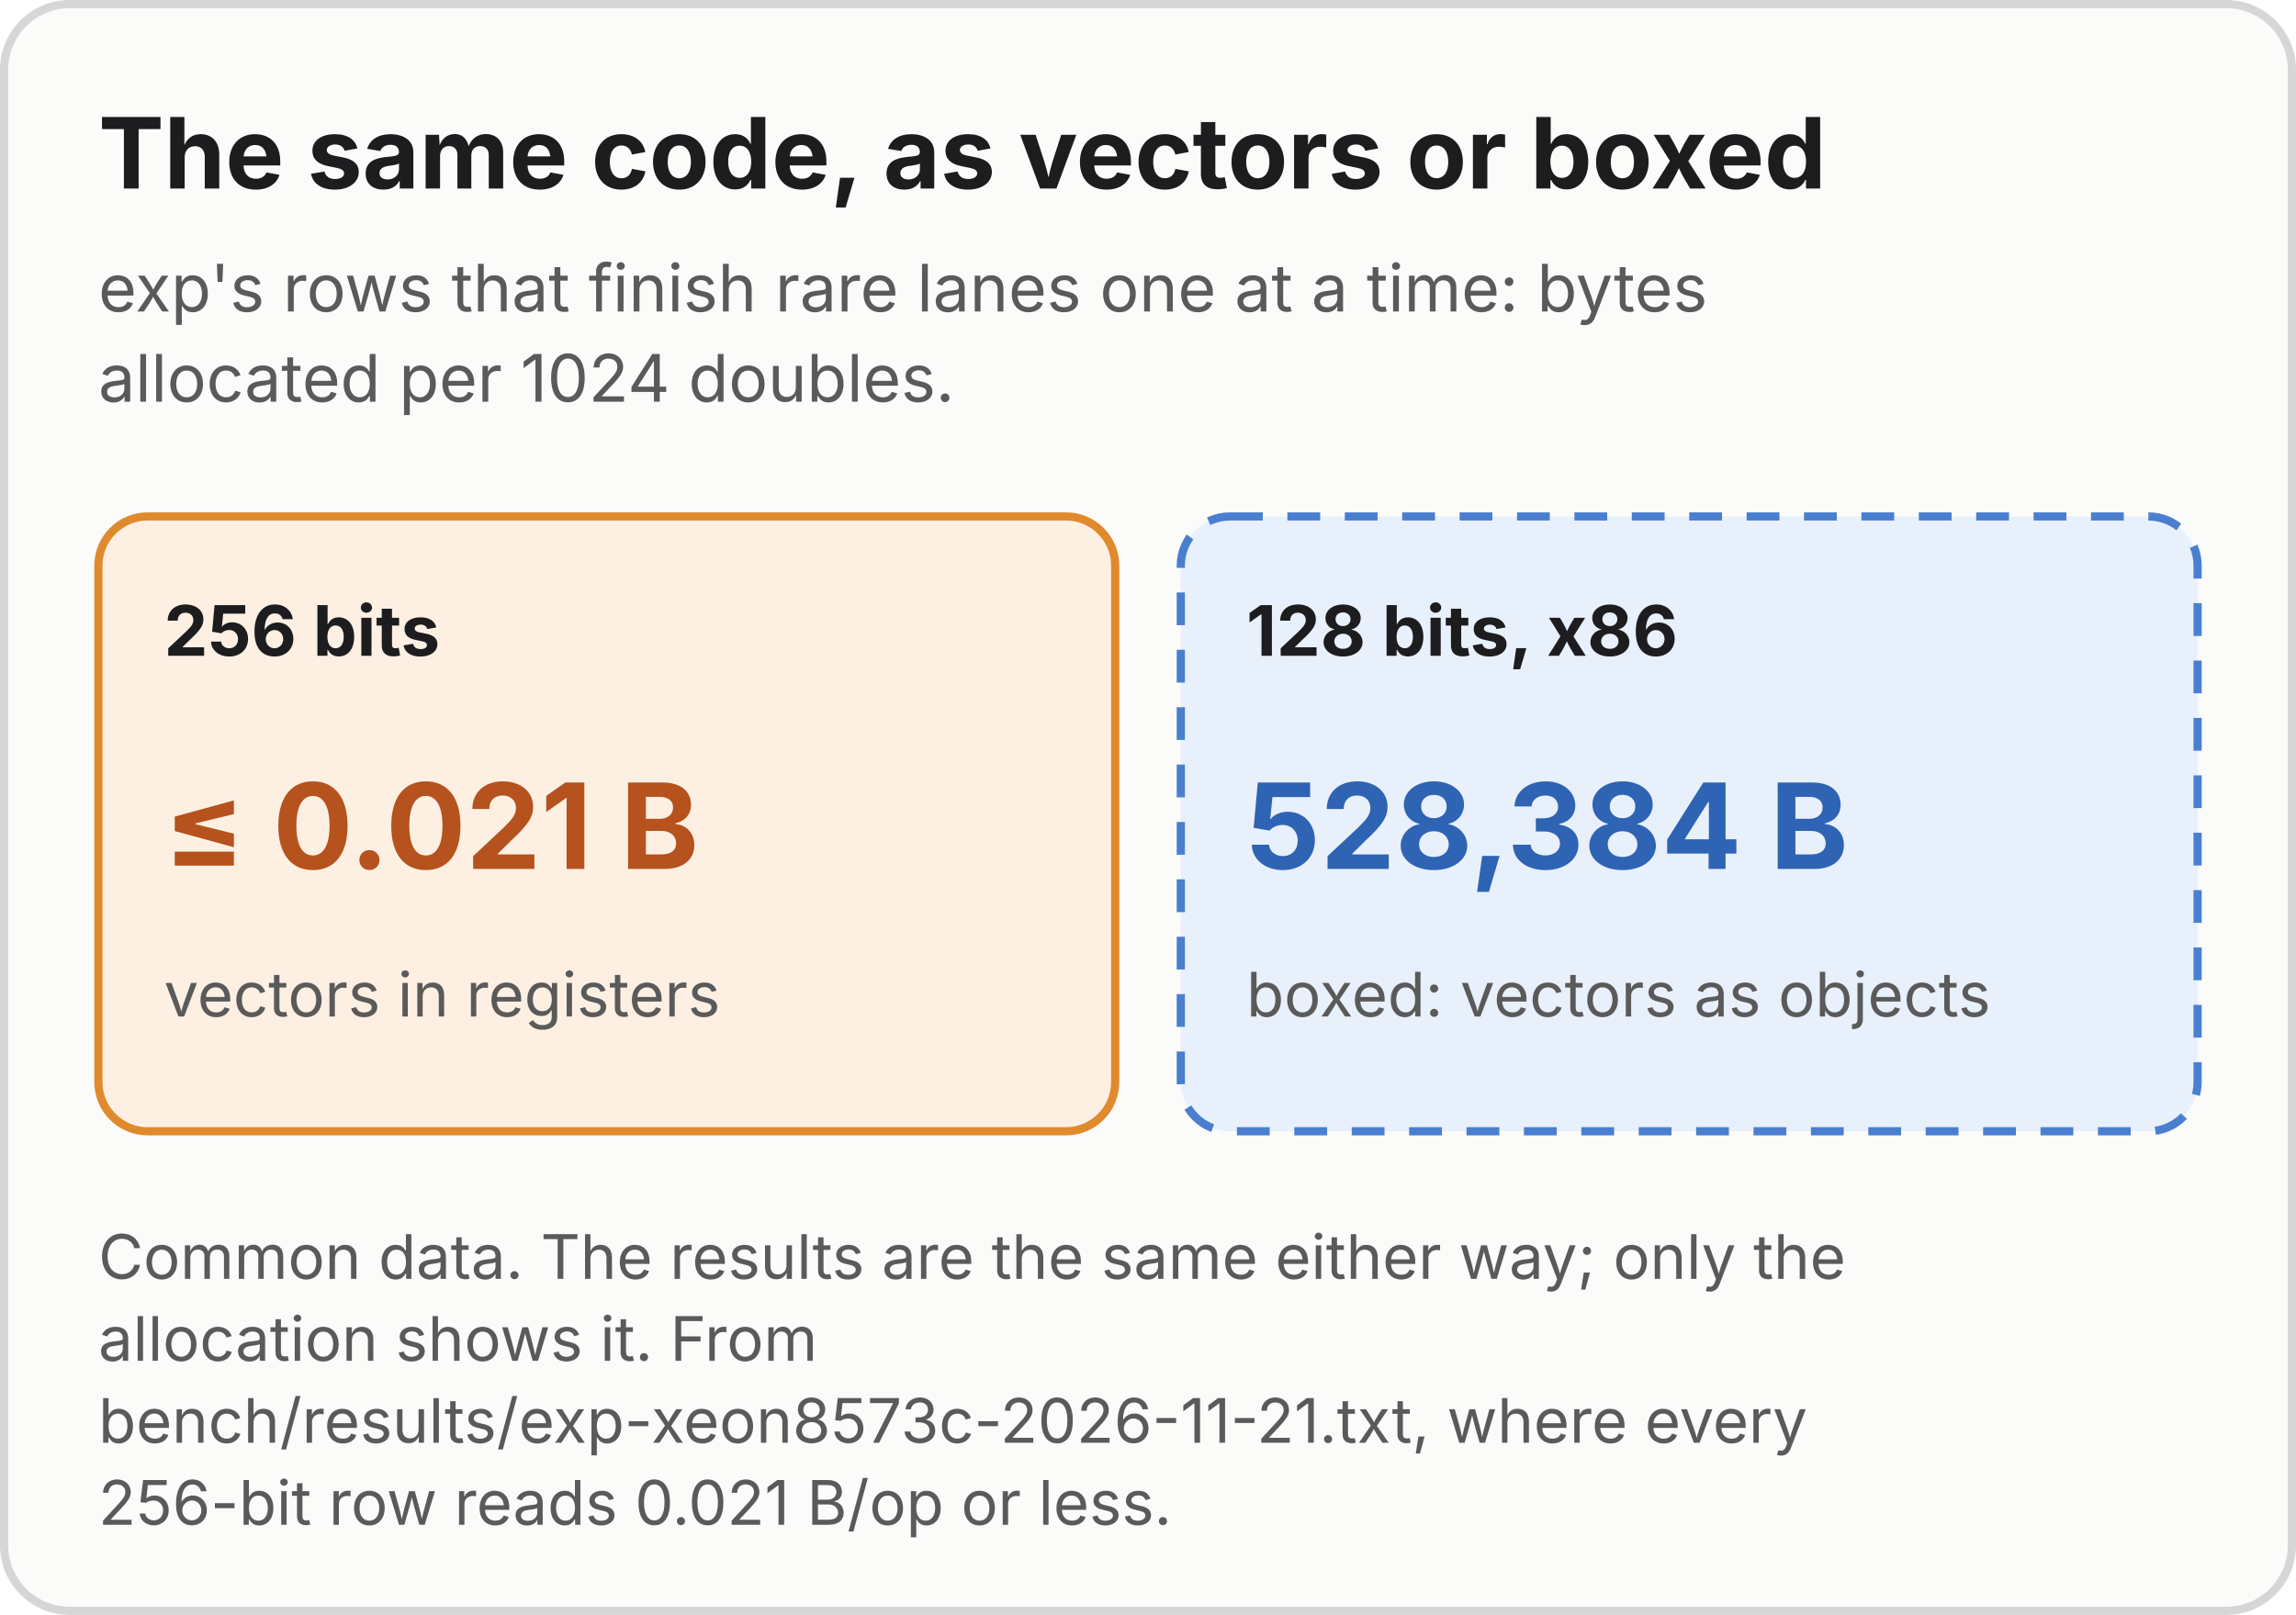
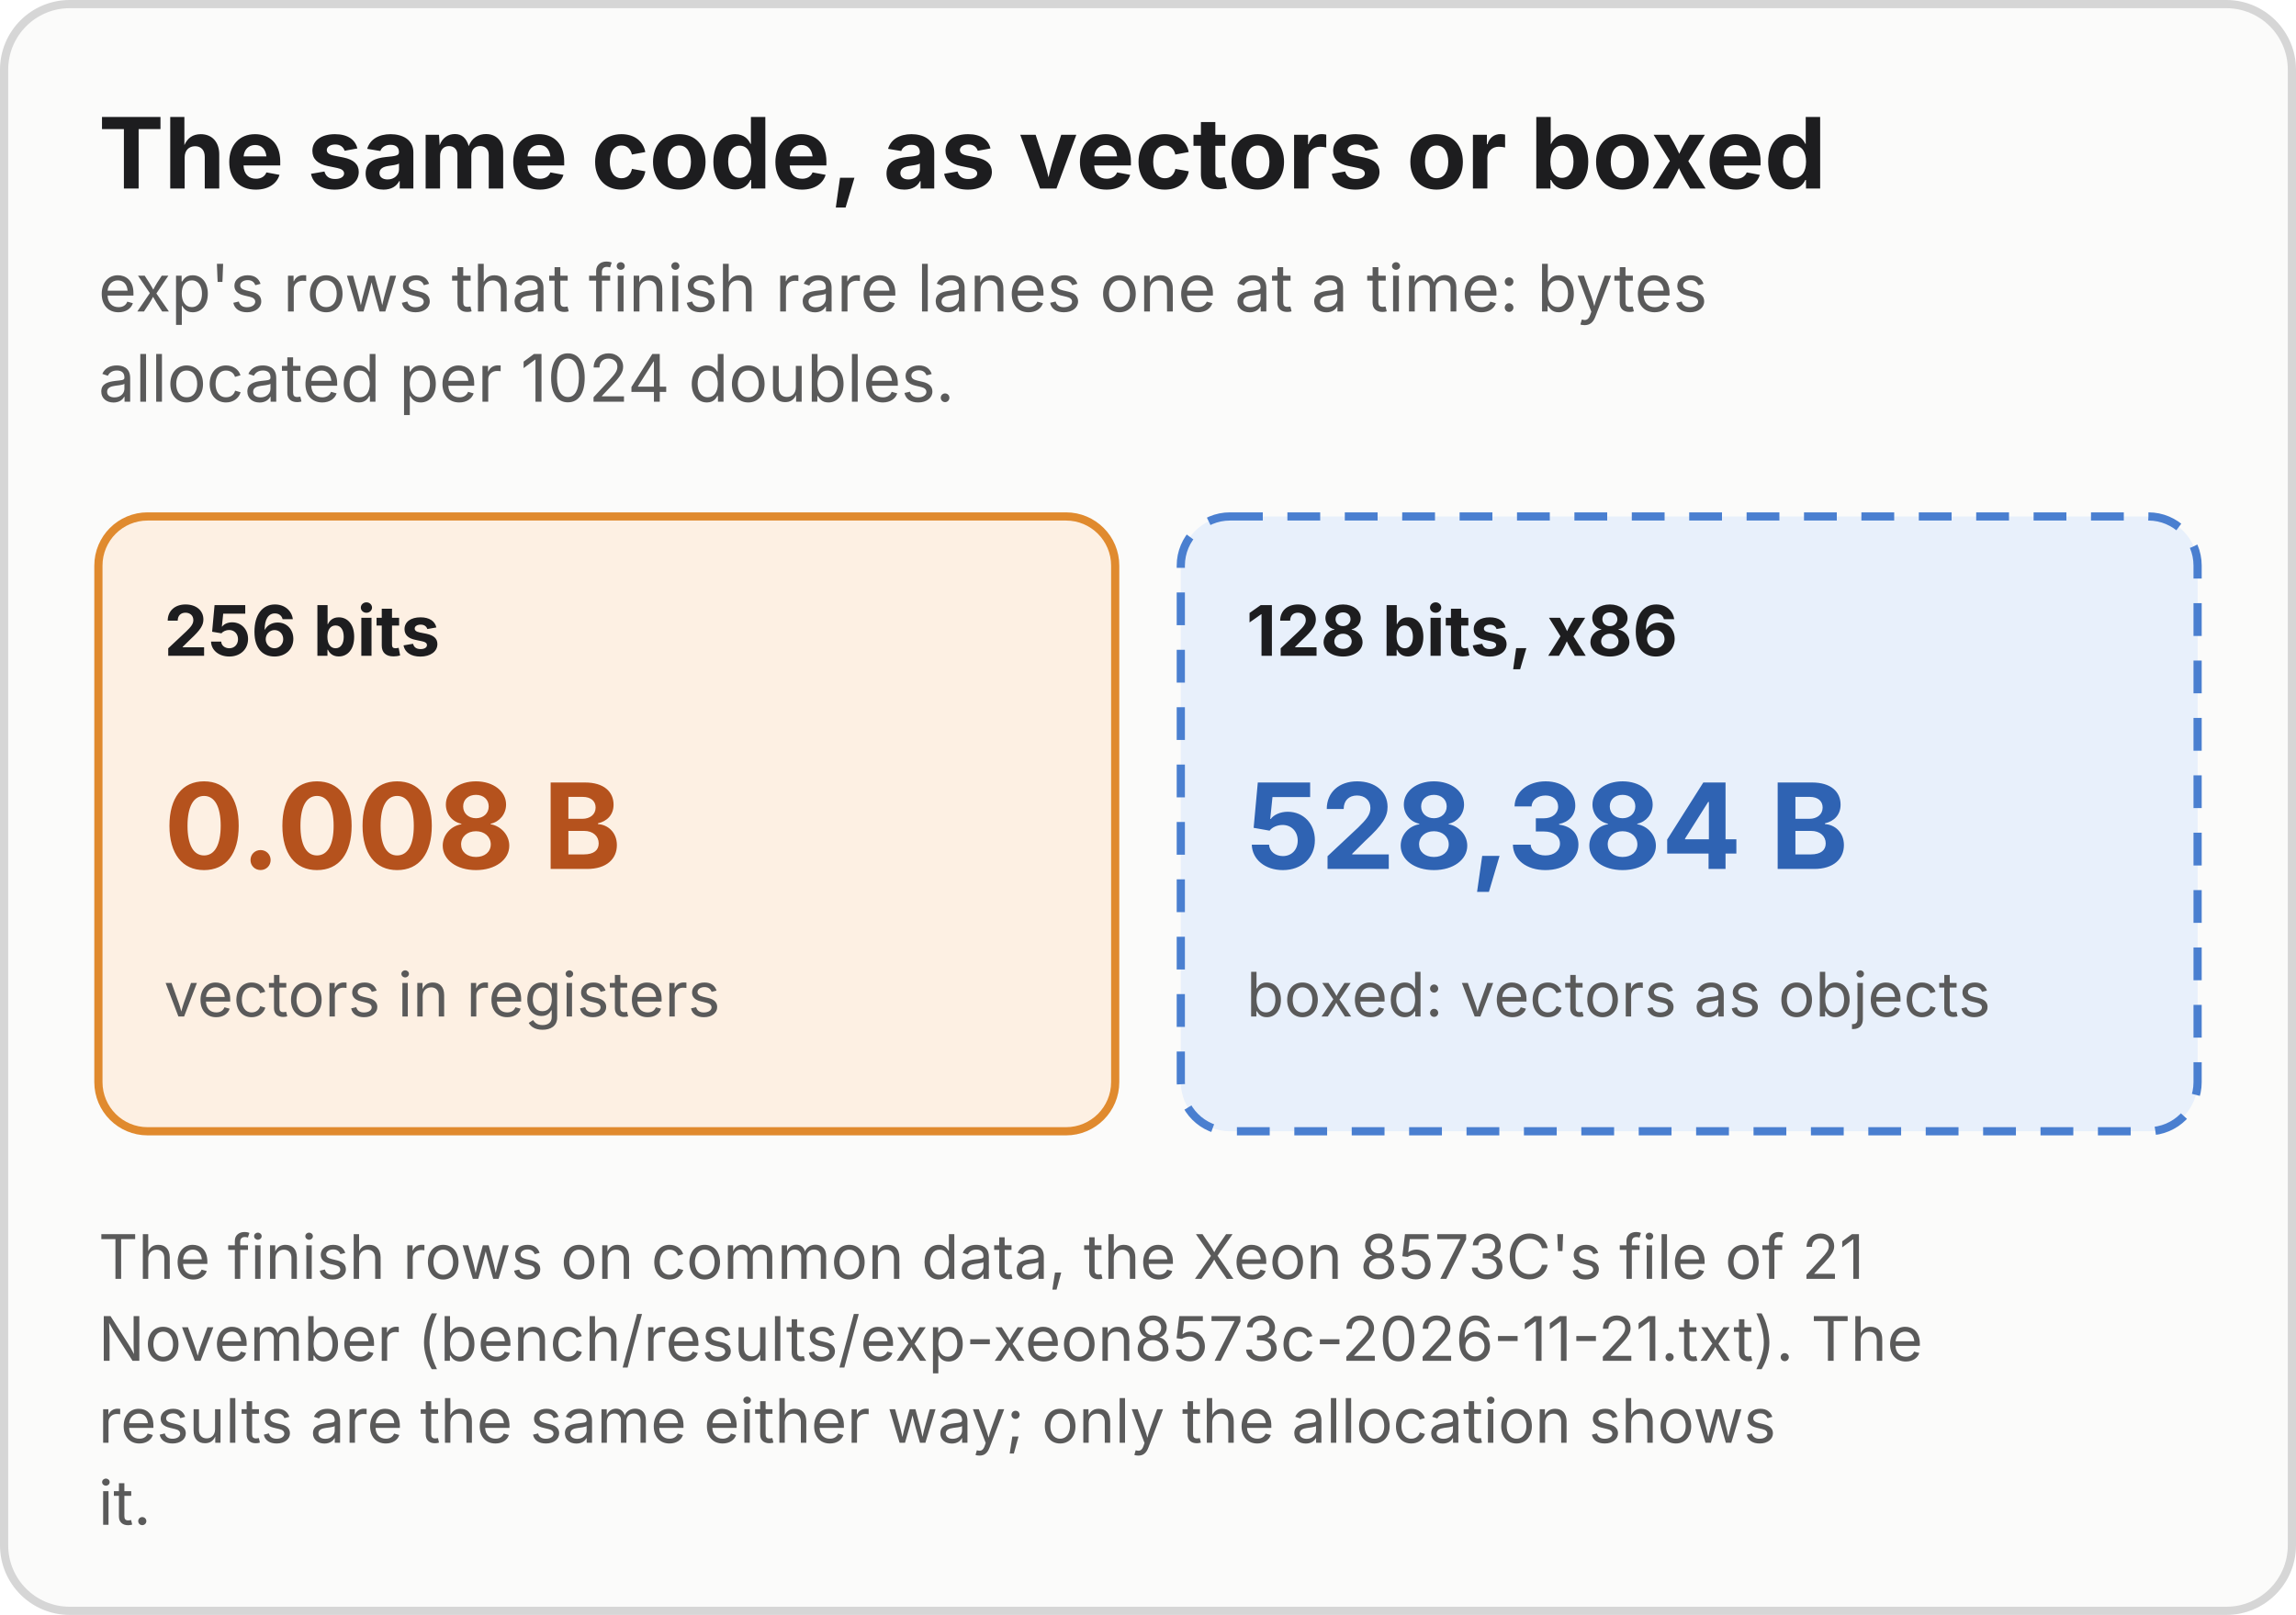
<svg xmlns="http://www.w3.org/2000/svg" viewBox="0 0 560 394" width="560" height="394" role="img" aria-labelledby="t-boxing d-boxing">
  <defs>
    <marker id="arrow-boxing" viewBox="0 0 10 10" refX="9" refY="5" markerWidth="8" markerHeight="8" orient="auto-start-reverse">
      <path d="M0,0 L10,5 L0,10 z" fill="#333" />
    </marker>
  </defs>
  <rect x="1" y="1" width="558" height="392" rx="16" fill="#fbfbfa" stroke="#d6d6d6" stroke-width="2" />
  <text x="24.0" y="46.0" font-family="Inter, 'IBM Plex Sans', 'Segoe UI', Roboto, 'Helvetica Neue', Arial, sans-serif" font-size="24" font-weight="700" fill="#1d1d1f" text-anchor="start">The same code, as vectors or boxed</text>
  <text x="24.0" y="76.0" font-family="Inter, 'IBM Plex Sans', 'Segoe UI', Roboto, 'Helvetica Neue', Arial, sans-serif" font-size="16" font-weight="400" fill="#5a5a5a" text-anchor="start">exp's rows that finish rare lanes one at a time: bytes</text>
  <text x="24.0" y="98.0" font-family="Inter, 'IBM Plex Sans', 'Segoe UI', Roboto, 'Helvetica Neue', Arial, sans-serif" font-size="16" font-weight="400" fill="#5a5a5a" text-anchor="start">allocated per 1024 doubles.</text>
  <rect x="24.0" y="126.0" width="248.0" height="150.0" rx="12" fill="#fdf0e3" stroke="#e08a2e" stroke-width="2" />
  <text x="40.0" y="160.0" font-family="Inter, 'IBM Plex Sans', 'Segoe UI', Roboto, 'Helvetica Neue', Arial, sans-serif" font-size="17" font-weight="700" fill="#1d1d1f" text-anchor="start">256 bits</text>
-   <text x="40.0" y="212.0" font-family="Inter, 'IBM Plex Sans', 'Segoe UI', Roboto, 'Helvetica Neue', Arial, sans-serif" font-size="29" font-weight="700" fill="#b5521d" text-anchor="start">≤ 0.021 B</text>
+   <text x="40.0" y="212.0" font-family="Inter, 'IBM Plex Sans', 'Segoe UI', Roboto, 'Helvetica Neue', Arial, sans-serif" font-size="29" font-weight="700" fill="#b5521d" text-anchor="start">0.008 B</text>
  <text x="40.0" y="248.0" font-family="Inter, 'IBM Plex Sans', 'Segoe UI', Roboto, 'Helvetica Neue', Arial, sans-serif" font-size="15" font-weight="400" fill="#5a5a5a" text-anchor="start">vectors in registers</text>
  <rect x="288.0" y="126.0" width="248.0" height="150.0" rx="12" fill="#e8f0fb" stroke="#4a7fd0" stroke-width="2" stroke-dasharray="8 6" />
  <text x="304.0" y="160.0" font-family="Inter, 'IBM Plex Sans', 'Segoe UI', Roboto, 'Helvetica Neue', Arial, sans-serif" font-size="17" font-weight="700" fill="#1d1d1f" text-anchor="start">128 bits, x86</text>
  <text x="304.0" y="212.0" font-family="Inter, 'IBM Plex Sans', 'Segoe UI', Roboto, 'Helvetica Neue', Arial, sans-serif" font-size="29" font-weight="700" fill="#2f63b3" text-anchor="start">528,384 B</text>
  <text x="304.0" y="248.0" font-family="Inter, 'IBM Plex Sans', 'Segoe UI', Roboto, 'Helvetica Neue', Arial, sans-serif" font-size="15" font-weight="400" fill="#5a5a5a" text-anchor="start">boxed: vectors as objects</text>
-   <text x="24.0" y="312.0" font-family="Inter, 'IBM Plex Sans', 'Segoe UI', Roboto, 'Helvetica Neue', Arial, sans-serif" font-size="15" font-weight="400" fill="#5a5a5a" text-anchor="start">Common data. The results are the same either way; only the</text>
-   <text x="24.0" y="332.0" font-family="Inter, 'IBM Plex Sans', 'Segoe UI', Roboto, 'Helvetica Neue', Arial, sans-serif" font-size="15" font-weight="400" fill="#5a5a5a" text-anchor="start">allocation shows it. From</text>
-   <text x="24.0" y="352.0" font-family="Inter, 'IBM Plex Sans', 'Segoe UI', Roboto, 'Helvetica Neue', Arial, sans-serif" font-size="15" font-weight="400" fill="#5a5a5a" text-anchor="start">bench/results/exp-xeon8573c-2026-11-21.txt, where every</text>
-   <text x="24.0" y="372.0" font-family="Inter, 'IBM Plex Sans', 'Segoe UI', Roboto, 'Helvetica Neue', Arial, sans-serif" font-size="15" font-weight="400" fill="#5a5a5a" text-anchor="start">256-bit row reads 0.021 B/op or less.</text>
+   <text x="24.0" y="312.0" font-family="Inter, 'IBM Plex Sans', 'Segoe UI', Roboto, 'Helvetica Neue', Arial, sans-serif" font-size="15" font-weight="400" fill="#5a5a5a" text-anchor="start">The finish rows on common data, the Xeon 8573C's file of 21</text>
+   <text x="24.0" y="332.0" font-family="Inter, 'IBM Plex Sans', 'Segoe UI', Roboto, 'Helvetica Neue', Arial, sans-serif" font-size="15" font-weight="400" fill="#5a5a5a" text-anchor="start">November (bench/results/exp-xeon8573c-2026-11-21.txt). The</text>
+   <text x="24.0" y="352.0" font-family="Inter, 'IBM Plex Sans', 'Segoe UI', Roboto, 'Helvetica Neue', Arial, sans-serif" font-size="15" font-weight="400" fill="#5a5a5a" text-anchor="start">results are the same either way; only the allocation shows</text>
+   <text x="24.0" y="372.0" font-family="Inter, 'IBM Plex Sans', 'Segoe UI', Roboto, 'Helvetica Neue', Arial, sans-serif" font-size="15" font-weight="400" fill="#5a5a5a" text-anchor="start">it.</text>
</svg>
